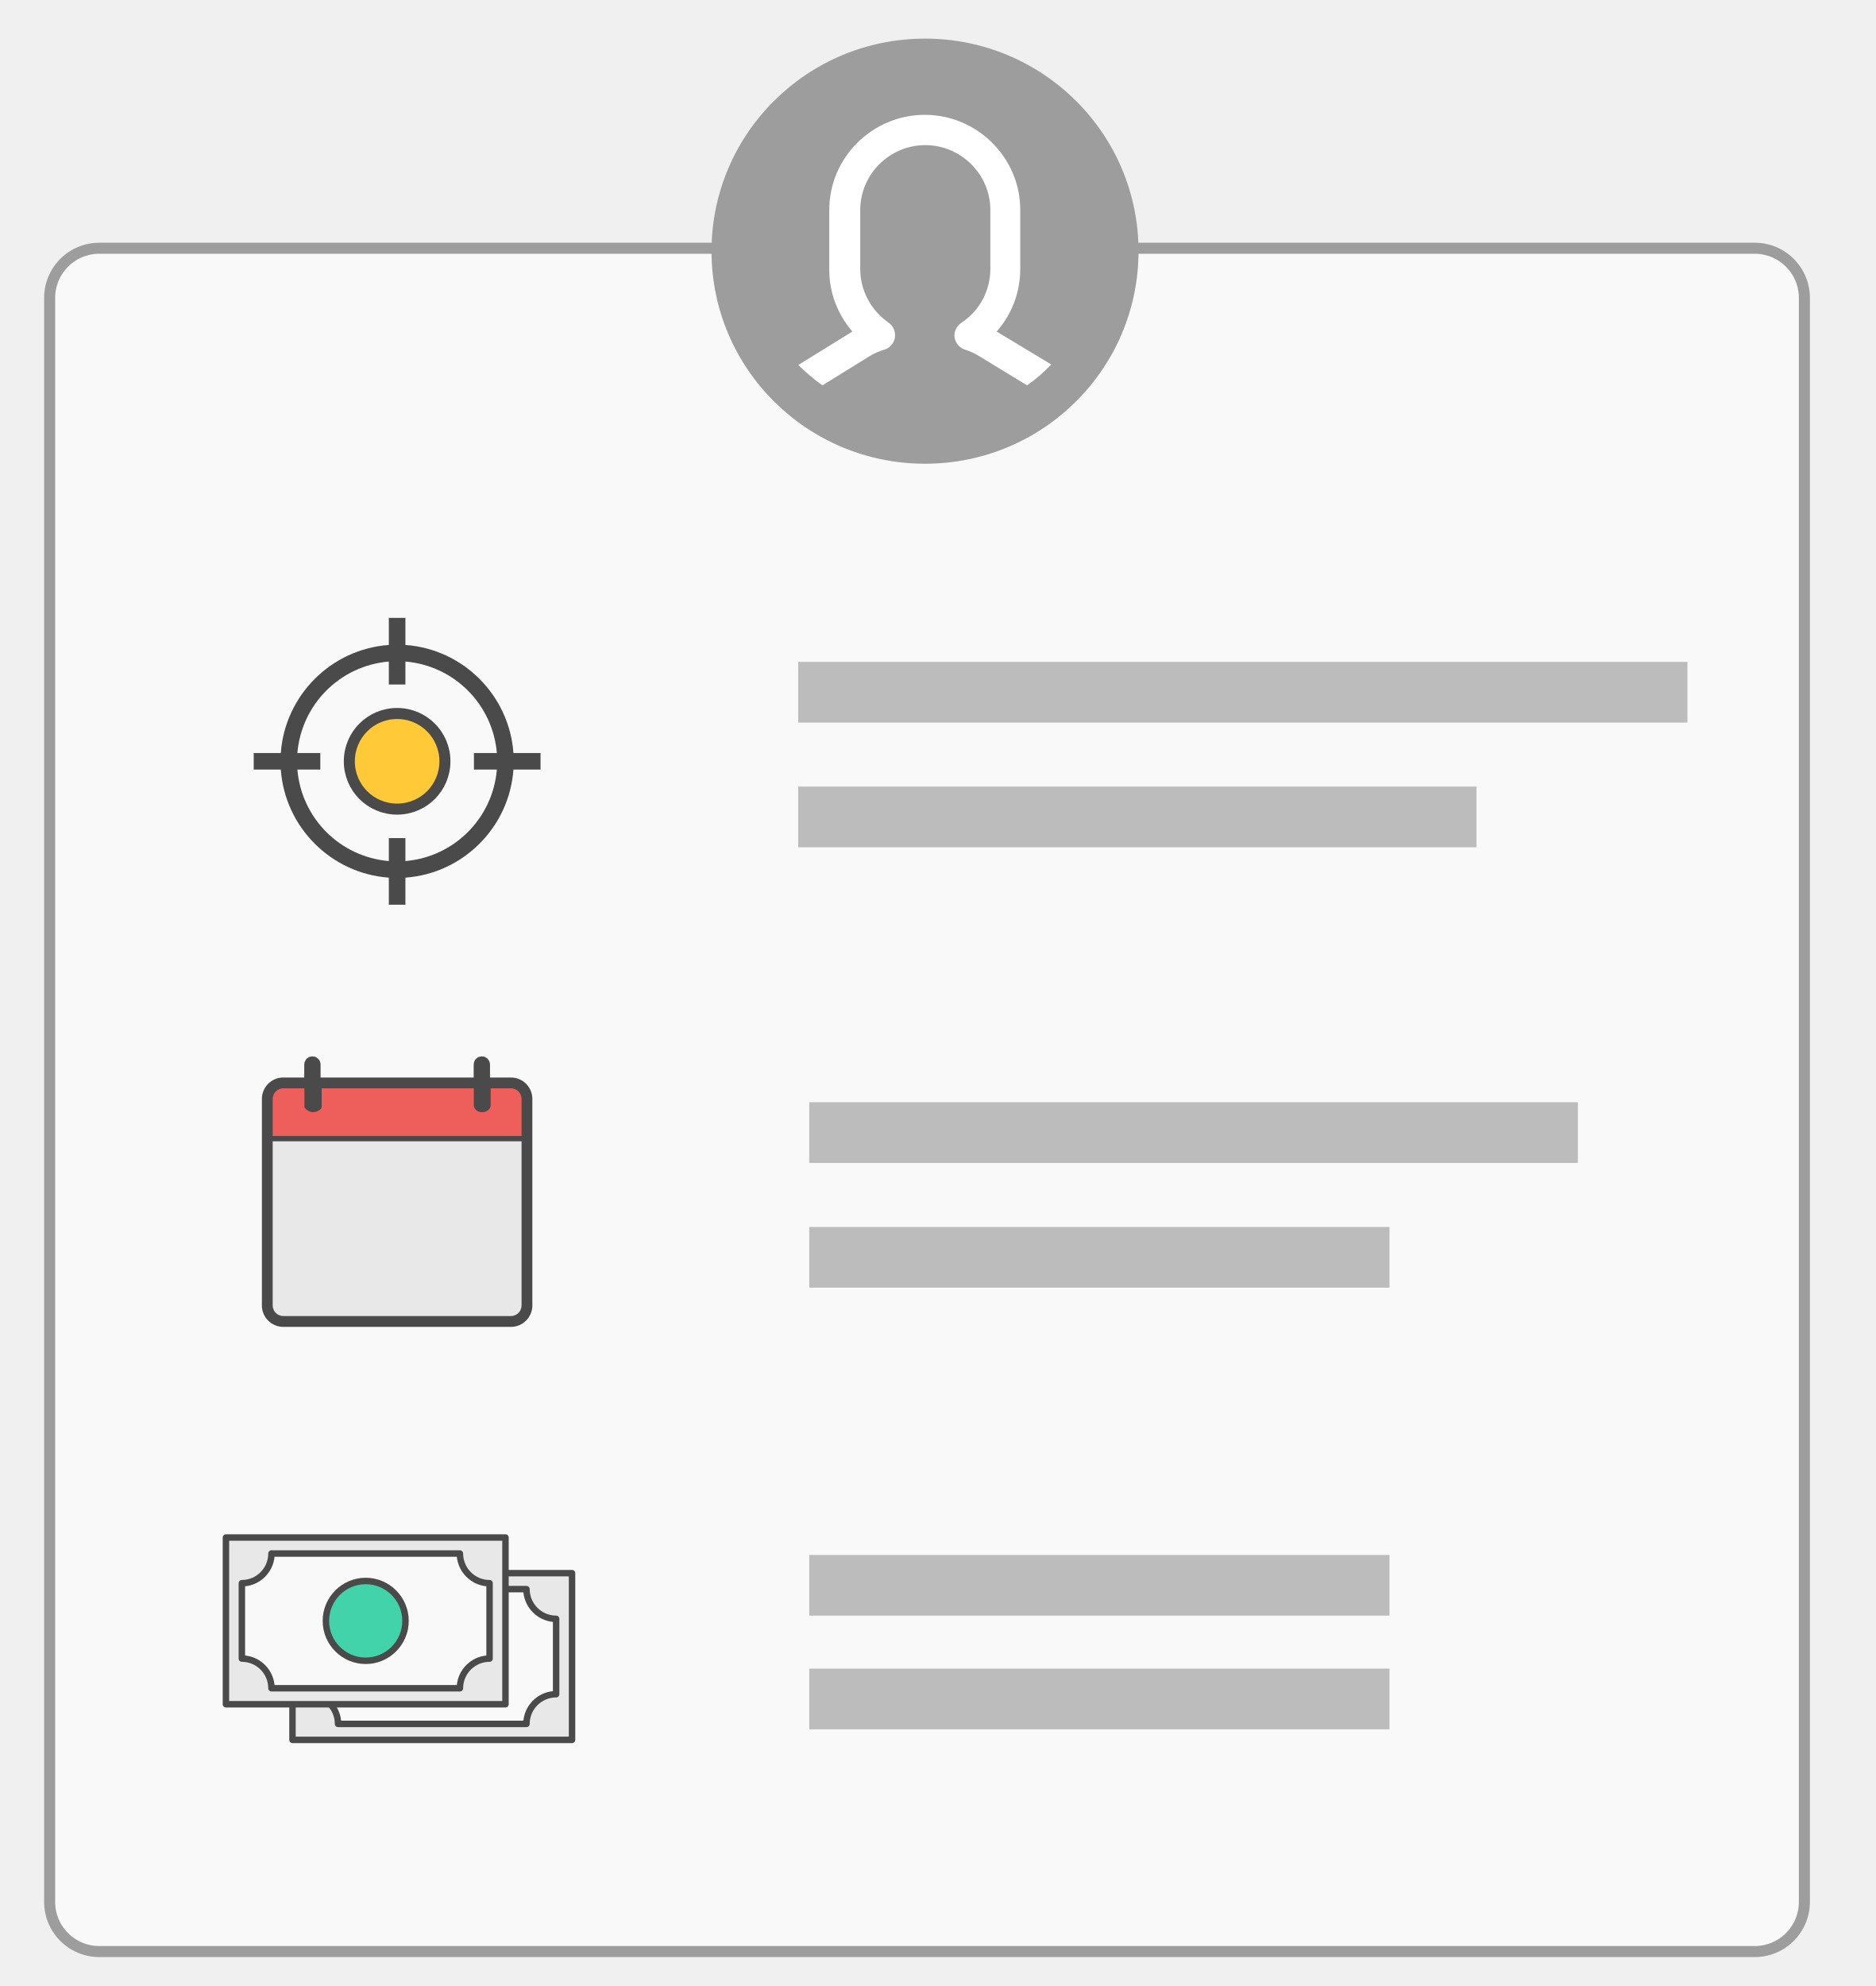
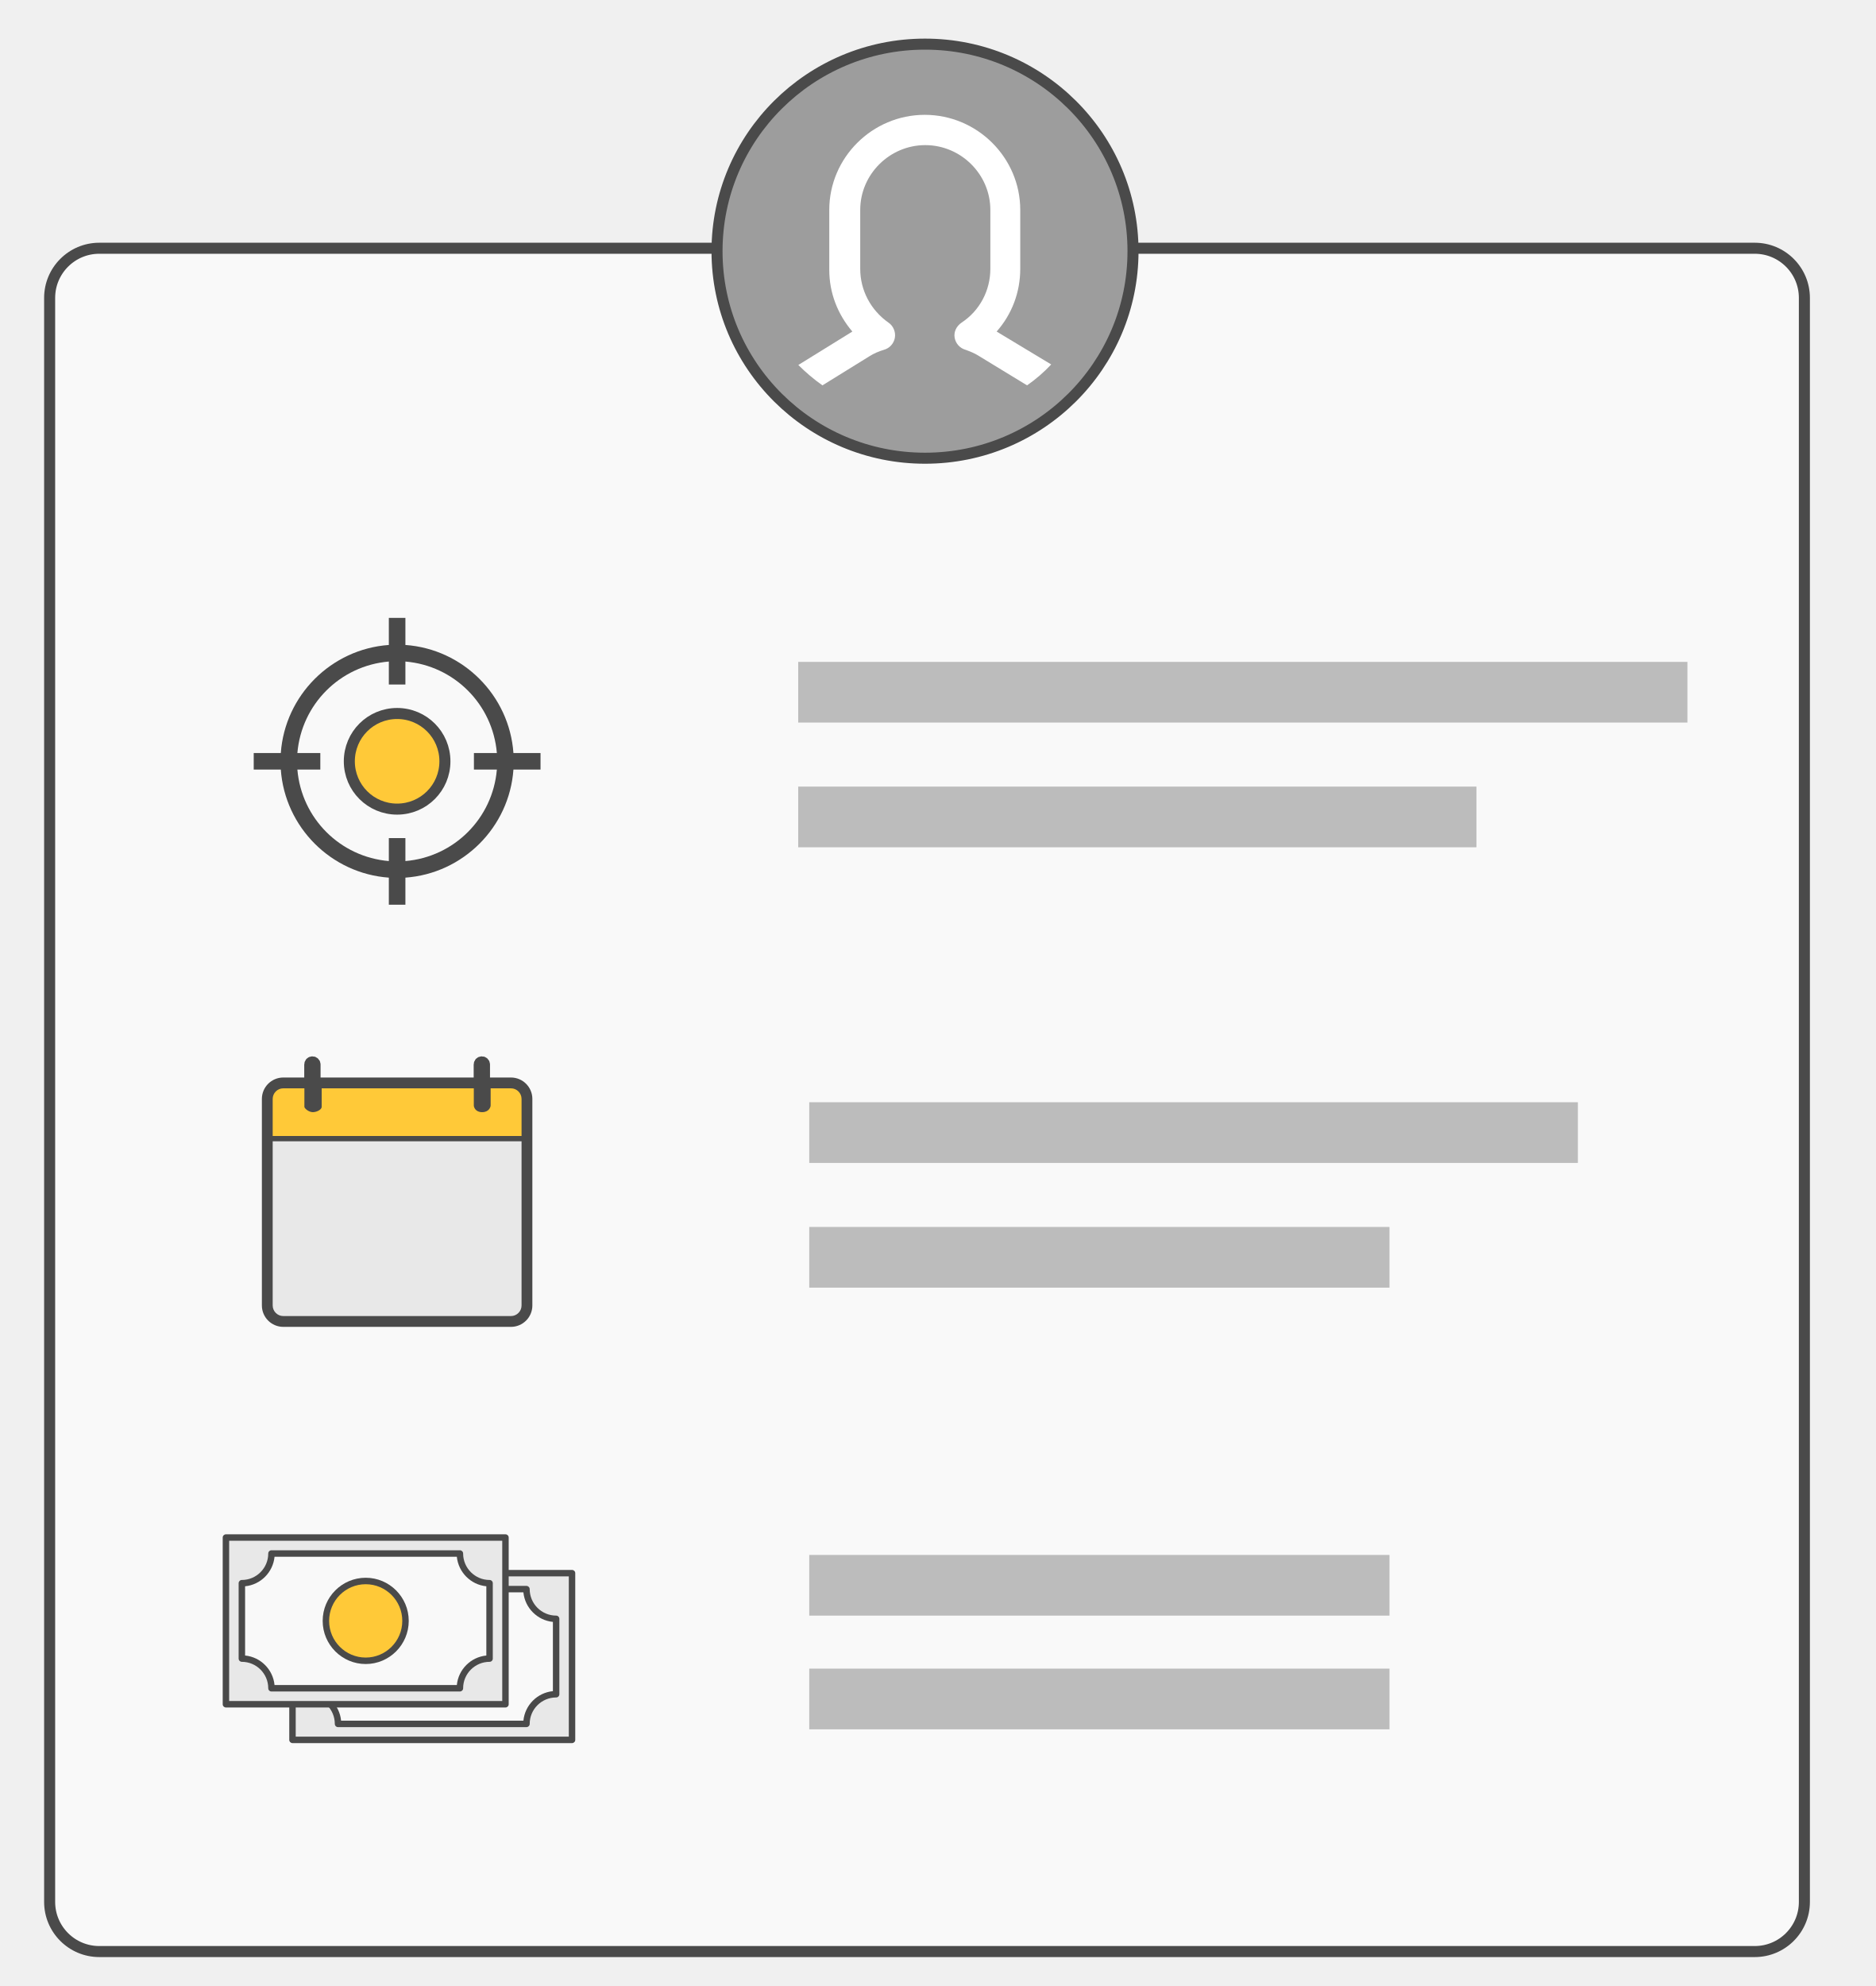
<svg xmlns="http://www.w3.org/2000/svg" xmlns:xlink="http://www.w3.org/1999/xlink" width="170px" height="180px" viewBox="0 0 170 180" version="1.1">
  <defs>
    <rect id="path-1" x="0" y="18" width="160.072" height="155.378" rx="5" />
    <mask id="mask-2" maskContentUnits="userSpaceOnUse" maskUnits="objectBoundingBox" x="0" y="0" width="160.072" height="155.378" fill="white">
      <use xlink:href="#path-1" />
    </mask>
  </defs>
  <g id="Page-1" stroke="none" stroke-width="1" fill="none" fill-rule="evenodd">
-     <g id="proposition-copy">
+     <g id="proposition-copy-2">
      <g id="proposition" transform="translate(4, 4)">
-         <use id="Rectangle" stroke="#9D9D9D" mask="url(#mask-2)" stroke-width="2" fill="#F9F9F9" xlink:href="#path-1" />
+         <use id="Rectangle" stroke="#4A4A4A" mask="url(#mask-2)" stroke-width="2" fill="#F9F9F9" xlink:href="#path-1" />
        <g id="avatar-blue-copy-3" transform="translate(61, 0)">
-           <ellipse id="Oval-3" stroke="#9D9D9D" fill="#9D9D9D" cx="18.855" cy="18.765" rx="18.855" ry="18.765" />
+           <ellipse id="Oval-3" stroke="#4A4A4A" fill="#9D9D9D" cx="18.855" cy="18.765" rx="18.855" ry="18.765" />
          <path d="M23.683,28.228 C23.302,27.991 22.922,27.849 22.541,27.707 C22.018,27.565 21.638,27.139 21.543,26.618 C21.448,26.098 21.685,25.577 22.161,25.246 C23.826,24.157 24.777,22.311 24.777,20.371 L24.777,15.022 C24.777,11.803 22.113,9.153 18.879,9.153 C15.645,9.153 12.982,11.803 12.982,15.022 L12.982,20.371 C12.982,22.311 13.933,24.11 15.55,25.246 C15.978,25.53 16.216,26.098 16.121,26.618 C16.026,27.139 15.645,27.565 15.122,27.707 C14.646,27.849 14.218,28.038 13.838,28.275 L9.557,30.926 C8.749,30.358 8.036,29.742 7.37,29.08 L12.268,26.05 C10.937,24.488 10.176,22.548 10.176,20.465 L10.176,15.022 C10.176,10.289 14.076,6.408 18.832,6.408 C23.588,6.408 27.488,10.289 27.488,15.022 L27.488,20.371 C27.488,22.5 26.727,24.488 25.348,26.05 L30.294,29.032 C29.628,29.742 28.915,30.358 28.106,30.926 L23.683,28.228 Z" id="Shape-Copy-3" fill="#FFFFFF" />
        </g>
        <rect id="Rectangle-2" fill="#BCBCBC" x="68.359" y="55.989" width="80.61" height="5.5" />
        <rect id="Rectangle-2-Copy-2" fill="#BCBCBC" x="69.359" y="95.901" width="69.68" height="5.5" />
        <rect id="Rectangle-2-Copy-4" fill="#BCBCBC" x="69.359" y="107.205" width="52.602" height="5.5" />
        <rect id="Rectangle-2-Copy-3" fill="#BCBCBC" x="69.359" y="136.931" width="52.602" height="5.5" />
        <rect id="Rectangle-2-Copy-5" fill="#BCBCBC" x="69.359" y="147.235" width="52.602" height="5.5" />
        <rect id="Rectangle-2-Copy" fill="#BCBCBC" x="68.359" y="67.293" width="61.482" height="5.5" />
        <g id="Group" transform="translate(20, 92)">
          <path d="M19.92,2.16 L19.92,0.48 C19.92,0.348 19.812,0.24 19.68,0.24 C19.548,0.24 19.44,0.348 19.44,0.48 L19.44,2.16 L4.56,2.16 L4.56,0.48 C4.56,0.348 4.452,0.24 4.32,0.24 C4.188,0.24 4.08,0.348 4.08,0.48 L4.08,2.16 L1.68,2.16 C0.886,2.16 0.24,2.806 0.24,3.6 L0.24,22.32 C0.24,23.114 0.886,23.76 1.68,23.76 L22.32,23.76 C23.114,23.76 23.76,23.114 23.76,22.32 L23.76,3.6 C23.76,2.806 23.114,2.16 22.32,2.16 L19.92,2.16 Z" id="Shape" stroke="#4A4A4A" fill="#4A4A4A" />
          <path d="M22.32,23.28 L1.68,23.28 C1.151,23.28 0.72,22.849 0.72,22.32 L0.72,7.44 L23.28,7.44 L23.28,22.32 C23.28,22.849 22.849,23.28 22.32,23.28 L22.32,23.28 Z" id="Path" fill="#E8E8E8" />
-           <path d="M3.594,2.64 L3.594,4.32 C3.594,4.452 3.983,4.8 4.357,4.8 C4.73,4.8 5.162,4.56 5.162,4.32 L5.162,2.64 L18.952,2.64 L18.952,4.196 C18.952,4.328 19.083,4.8 19.707,4.8 C20.331,4.8 20.478,4.328 20.478,4.196 L20.478,2.64 L22.32,2.64 C22.849,2.64 23.28,3.071 23.28,3.6 L23.28,6.96 L0.72,6.96 L0.72,3.6 C0.72,3.071 1.151,2.64 1.68,2.64 L3.594,2.64 Z" id="Path" fill="#EE5F5B" />
+           <path d="M3.594,2.64 L3.594,4.32 C3.594,4.452 3.983,4.8 4.357,4.8 C4.73,4.8 5.162,4.56 5.162,4.32 L5.162,2.64 L18.952,2.64 L18.952,4.196 C18.952,4.328 19.083,4.8 19.707,4.8 C20.331,4.8 20.478,4.328 20.478,4.196 L20.478,2.64 L22.32,2.64 C22.849,2.64 23.28,3.071 23.28,3.6 L23.28,6.96 L0.72,6.96 L0.72,3.6 C0.72,3.071 1.151,2.64 1.68,2.64 L3.594,2.64 Z" id="Path" fill="#FFC938" />
        </g>
      </g>
      <g id="Amount" transform="translate(20, 139)">
        <g id="Group" transform="translate(19.53422, 11.22917) rotate(-360) translate(-19.53422, -11.22917) translate(6.034224, 3.229167)">
          <path d="M25.822,0.061 L0.481,0.061 C0.32,0.061 0.189,0.192 0.189,0.354 L0.189,15.463 C0.189,15.625 0.32,15.756 0.481,15.756 L25.822,15.756 C25.984,15.756 26.114,15.625 26.114,15.463 L26.114,0.354 C26.115,0.192 25.984,0.061 25.822,0.061 L25.822,0.061 Z" id="Shape" fill="#4A4A4A" />
          <polygon id="Path" fill="#E8E8E8" points="0.773 15.17 0.773 0.646 25.53 0.646 25.53 15.17" />
          <path d="M1.926,11.619 C3.244,11.619 4.317,12.694 4.317,14.015 C4.317,14.177 4.448,14.308 4.61,14.308 L21.692,14.308 C21.853,14.308 21.984,14.177 21.984,14.015 C21.984,12.694 23.059,11.619 24.38,11.619 C24.542,11.619 24.673,11.488 24.673,11.327 L24.673,4.493 C24.673,4.331 24.542,4.2 24.38,4.2 C23.061,4.2 21.986,3.124 21.983,1.801 C21.983,1.639 21.852,1.508 21.691,1.508 L4.61,1.508 C4.532,1.508 4.458,1.539 4.403,1.594 C4.348,1.649 4.317,1.724 4.317,1.801 C4.318,3.123 3.245,4.199 1.926,4.2 C1.764,4.2 1.633,4.331 1.633,4.493 L1.633,11.326 C1.634,11.488 1.764,11.619 1.926,11.619 L1.926,11.619 Z" id="Shape" fill="#4A4A4A" />
          <path d="M2.218,4.771 C3.626,4.633 4.75,3.506 4.888,2.094 L21.413,2.094 C21.554,3.506 22.679,4.633 24.088,4.771 L24.088,11.048 C22.677,11.186 21.552,12.311 21.414,13.722 L4.887,13.722 C4.749,12.312 3.626,11.186 2.218,11.047 L2.218,4.771 L2.218,4.771 Z" id="Path" fill="#F9F9F9" />
          <path d="M13.152,11.818 C15.303,11.818 17.053,10.064 17.053,7.908 C17.053,5.753 15.303,3.999 13.152,3.999 C11.001,3.999 9.251,5.753 9.251,7.908 C9.251,10.064 11.001,11.818 13.152,11.818 L13.152,11.818 Z" id="Shape" fill="#4A4A4A" />
          <path d="M13.152,4.585 C14.98,4.585 16.468,6.075 16.468,7.908 C16.468,9.741 14.98,11.232 13.152,11.232 C11.323,11.232 9.835,9.741 9.835,7.908 C9.835,6.076 11.323,4.585 13.152,4.585 L13.152,4.585 Z" id="Path" fill="#42D3AA" />
        </g>
        <g id="Group-Copy" transform="translate(13.5, 8) rotate(-360) translate(-13.5, -8) ">
          <path d="M25.822,0.061 L0.481,0.061 C0.32,0.061 0.189,0.192 0.189,0.354 L0.189,15.463 C0.189,15.625 0.32,15.756 0.481,15.756 L25.822,15.756 C25.984,15.756 26.114,15.625 26.114,15.463 L26.114,0.354 C26.115,0.192 25.984,0.061 25.822,0.061 L25.822,0.061 Z" id="Shape" fill="#4A4A4A" />
          <polygon id="Path" fill="#E8E8E8" points="0.773 15.17 0.773 0.646 25.53 0.646 25.53 15.17" />
          <path d="M1.926,11.619 C3.244,11.619 4.317,12.694 4.317,14.015 C4.317,14.177 4.448,14.308 4.61,14.308 L21.692,14.308 C21.853,14.308 21.984,14.177 21.984,14.015 C21.984,12.694 23.059,11.619 24.38,11.619 C24.542,11.619 24.673,11.488 24.673,11.327 L24.673,4.493 C24.673,4.331 24.542,4.2 24.38,4.2 C23.061,4.2 21.986,3.124 21.983,1.801 C21.983,1.639 21.852,1.508 21.691,1.508 L4.61,1.508 C4.532,1.508 4.458,1.539 4.403,1.594 C4.348,1.649 4.317,1.724 4.317,1.801 C4.318,3.123 3.245,4.199 1.926,4.2 C1.764,4.2 1.633,4.331 1.633,4.493 L1.633,11.326 C1.634,11.488 1.764,11.619 1.926,11.619 L1.926,11.619 Z" id="Shape" fill="#4A4A4A" />
          <path d="M2.218,4.771 C3.626,4.633 4.75,3.506 4.888,2.094 L21.413,2.094 C21.554,3.506 22.679,4.633 24.088,4.771 L24.088,11.048 C22.677,11.186 21.552,12.311 21.414,13.722 L4.887,13.722 C4.749,12.312 3.626,11.186 2.218,11.047 L2.218,4.771 L2.218,4.771 Z" id="Path" fill="#F9F9F9" />
          <path d="M13.152,11.818 C15.303,11.818 17.053,10.064 17.053,7.908 C17.053,5.753 15.303,3.999 13.152,3.999 C11.001,3.999 9.251,5.753 9.251,7.908 C9.251,10.064 11.001,11.818 13.152,11.818 L13.152,11.818 Z" id="Shape" fill="#4A4A4A" />
-           <path d="M16.468,7.908 C16.468,9.741 14.98,11.232 13.152,11.232 C11.323,11.232 9.835,9.741 9.835,7.908 C9.835,6.076 11.323,4.585 13.152,4.585 C14.98,4.585 16.468,6.075 16.468,7.908 Z" id="Path" fill="#42D3AA" />
+           <path d="M16.468,7.908 C16.468,9.741 14.98,11.232 13.152,11.232 C11.323,11.232 9.835,9.741 9.835,7.908 C9.835,6.076 11.323,4.585 13.152,4.585 C14.98,4.585 16.468,6.075 16.468,7.908 Z" id="Path" fill="#FFC938" />
        </g>
      </g>
      <g id="Target" transform="translate(23, 56)">
        <path d="M26,12.249 L23.544,12.249 C23.169,7.02 18.98,2.831 13.751,2.456 L13.751,0 L12.249,0 L12.249,2.456 C7.02,2.831 2.831,7.02 2.456,12.249 L0,12.249 L0,13.751 L2.456,13.751 C2.831,18.98 7.02,23.169 12.249,23.544 L12.249,26 L13.751,26 L13.751,23.544 C18.98,23.169 23.169,18.98 23.544,13.751 L26,13.751 L26,12.249 L26,12.249 Z" id="Shape" fill="#4A4A4A" />
        <path d="M13.751,22.042 L13.751,19.962 L12.249,19.962 L12.249,22.042 C7.829,21.667 4.333,18.171 3.958,13.751 L6.038,13.751 L6.038,12.249 L3.958,12.249 C4.333,7.829 7.829,4.333 12.249,3.958 L12.249,6.038 L13.751,6.038 L13.751,3.958 C18.171,4.333 21.667,7.829 22.042,12.249 L19.962,12.249 L19.962,13.751 L22.042,13.751 C21.667,18.171 18.171,21.667 13.751,22.042 L13.751,22.042 Z" id="Path" fill="#F9F9F9" />
        <path d="M8.667,13 C8.667,15.398 10.602,17.333 13,17.333 C15.398,17.333 17.333,15.398 17.333,13 C17.333,10.602 15.398,8.667 13,8.667 C10.602,8.667 8.667,10.602 8.667,13 Z" id="Shape" stroke="#4A4A4A" fill="#FFC938" />
      </g>
    </g>
  </g>
</svg>
